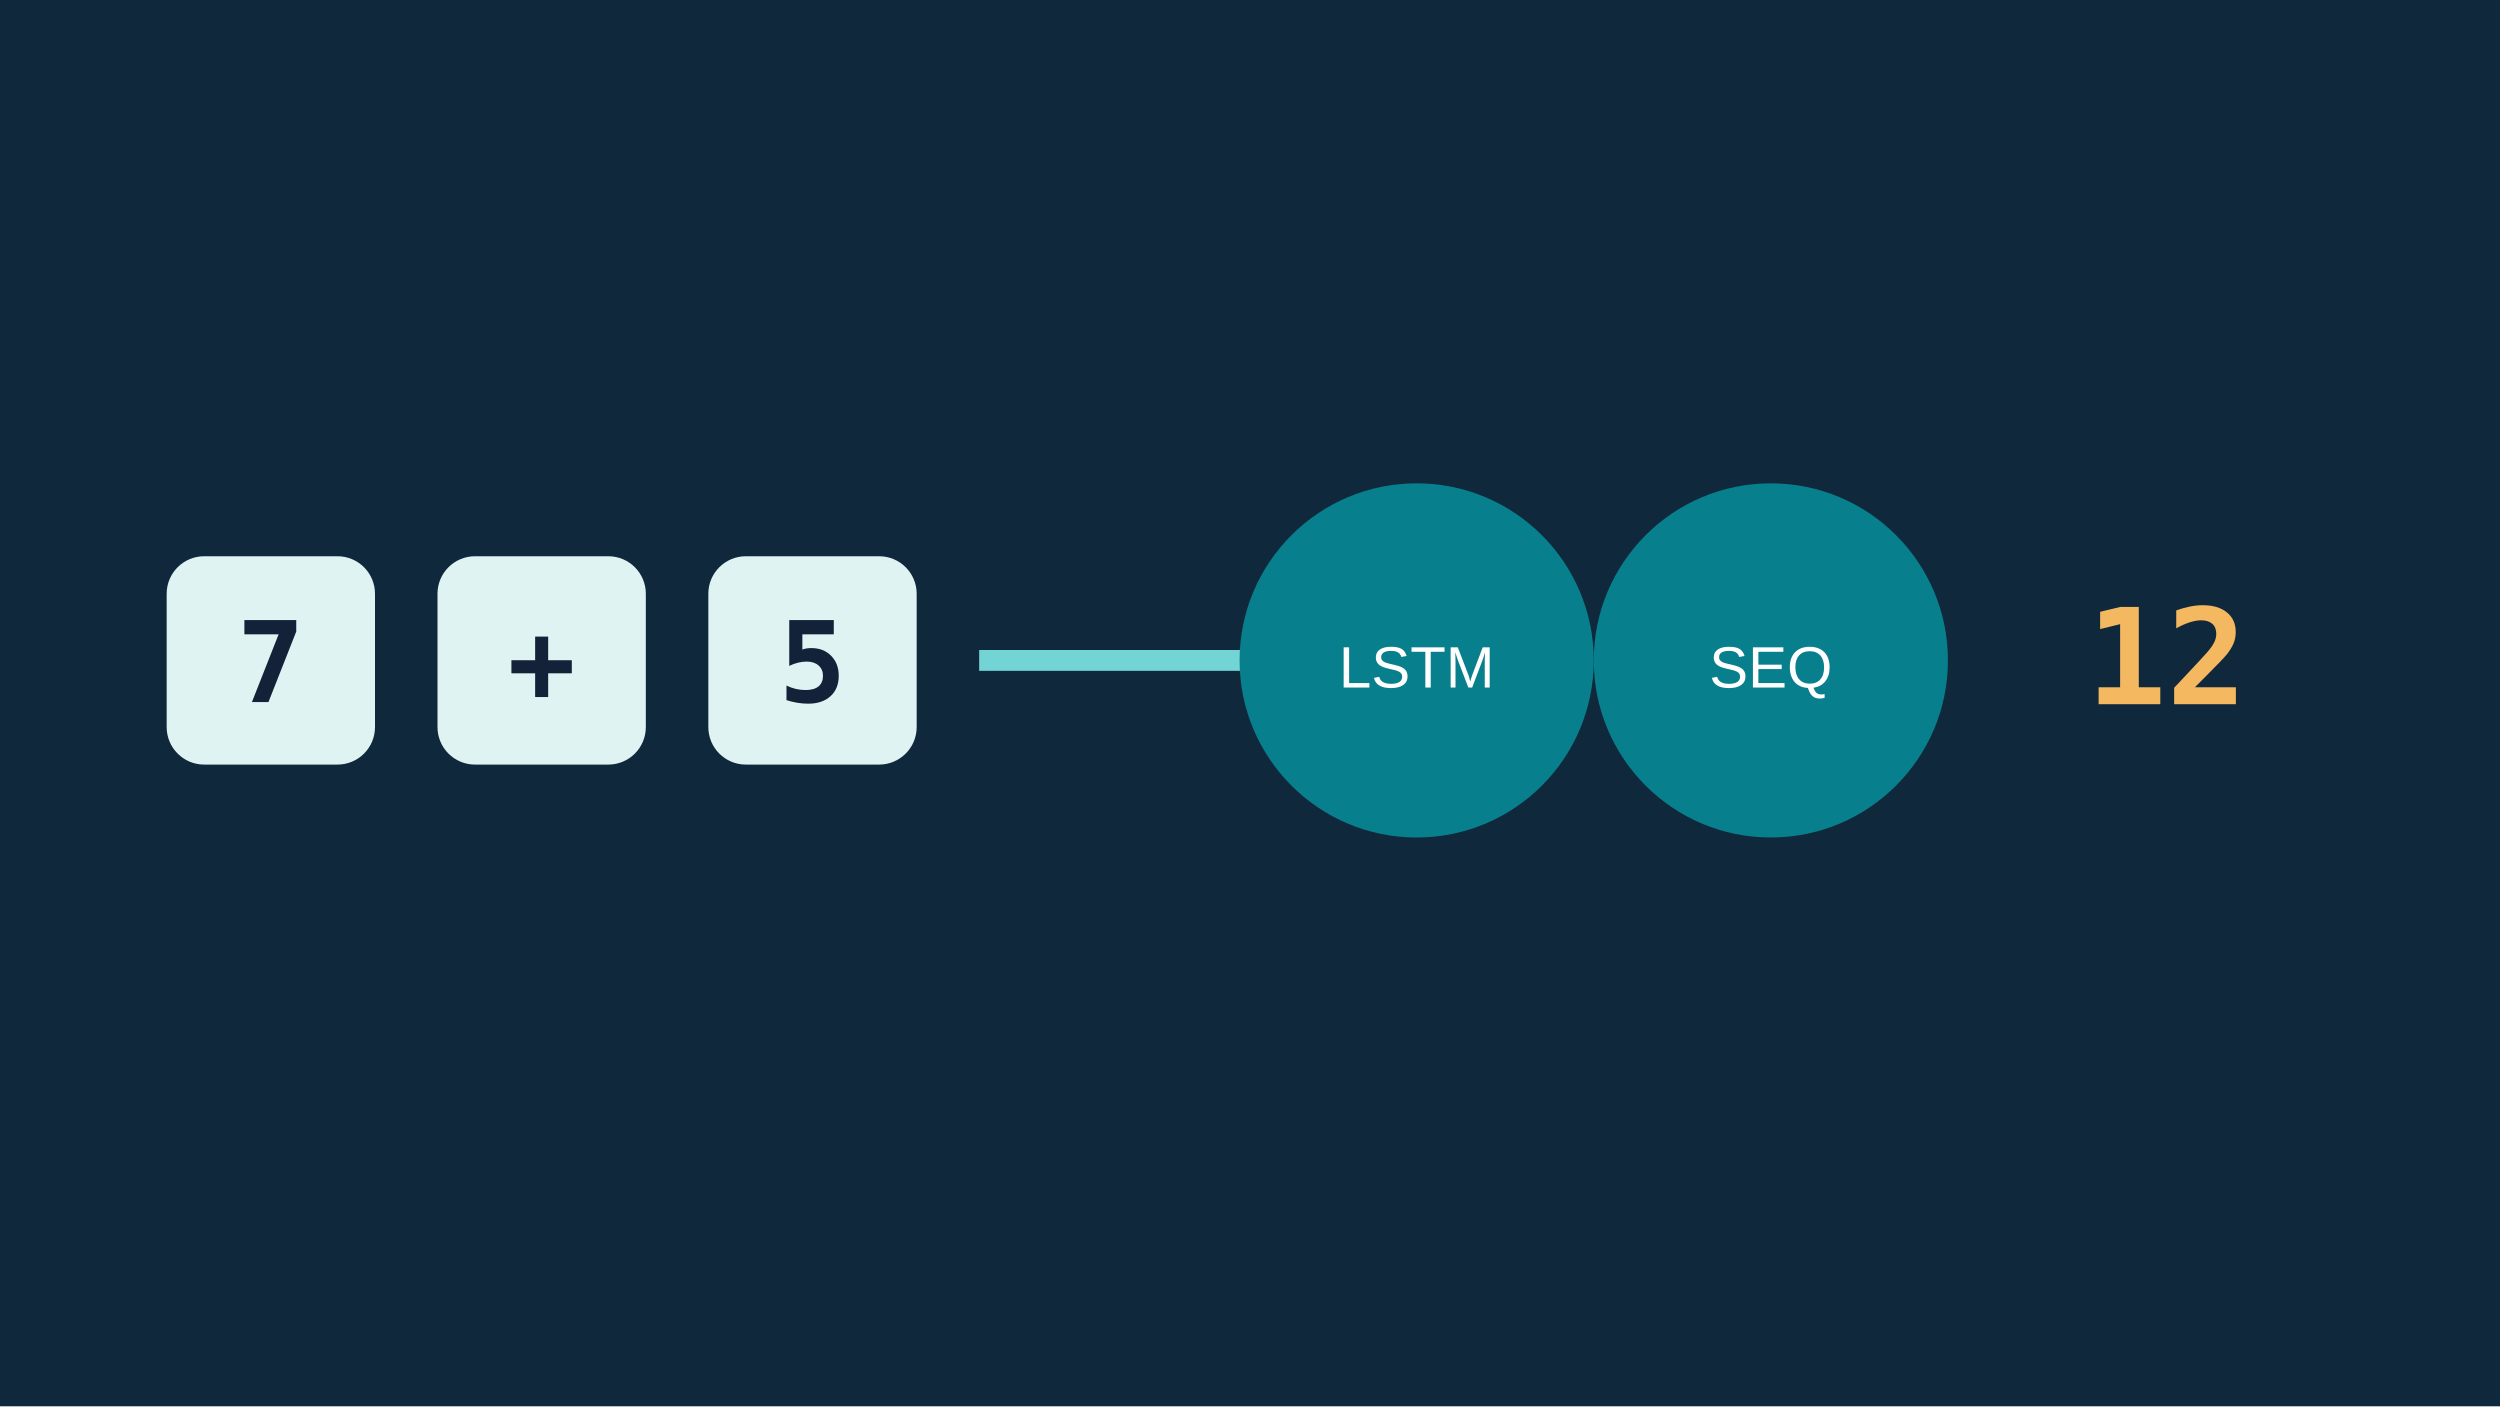
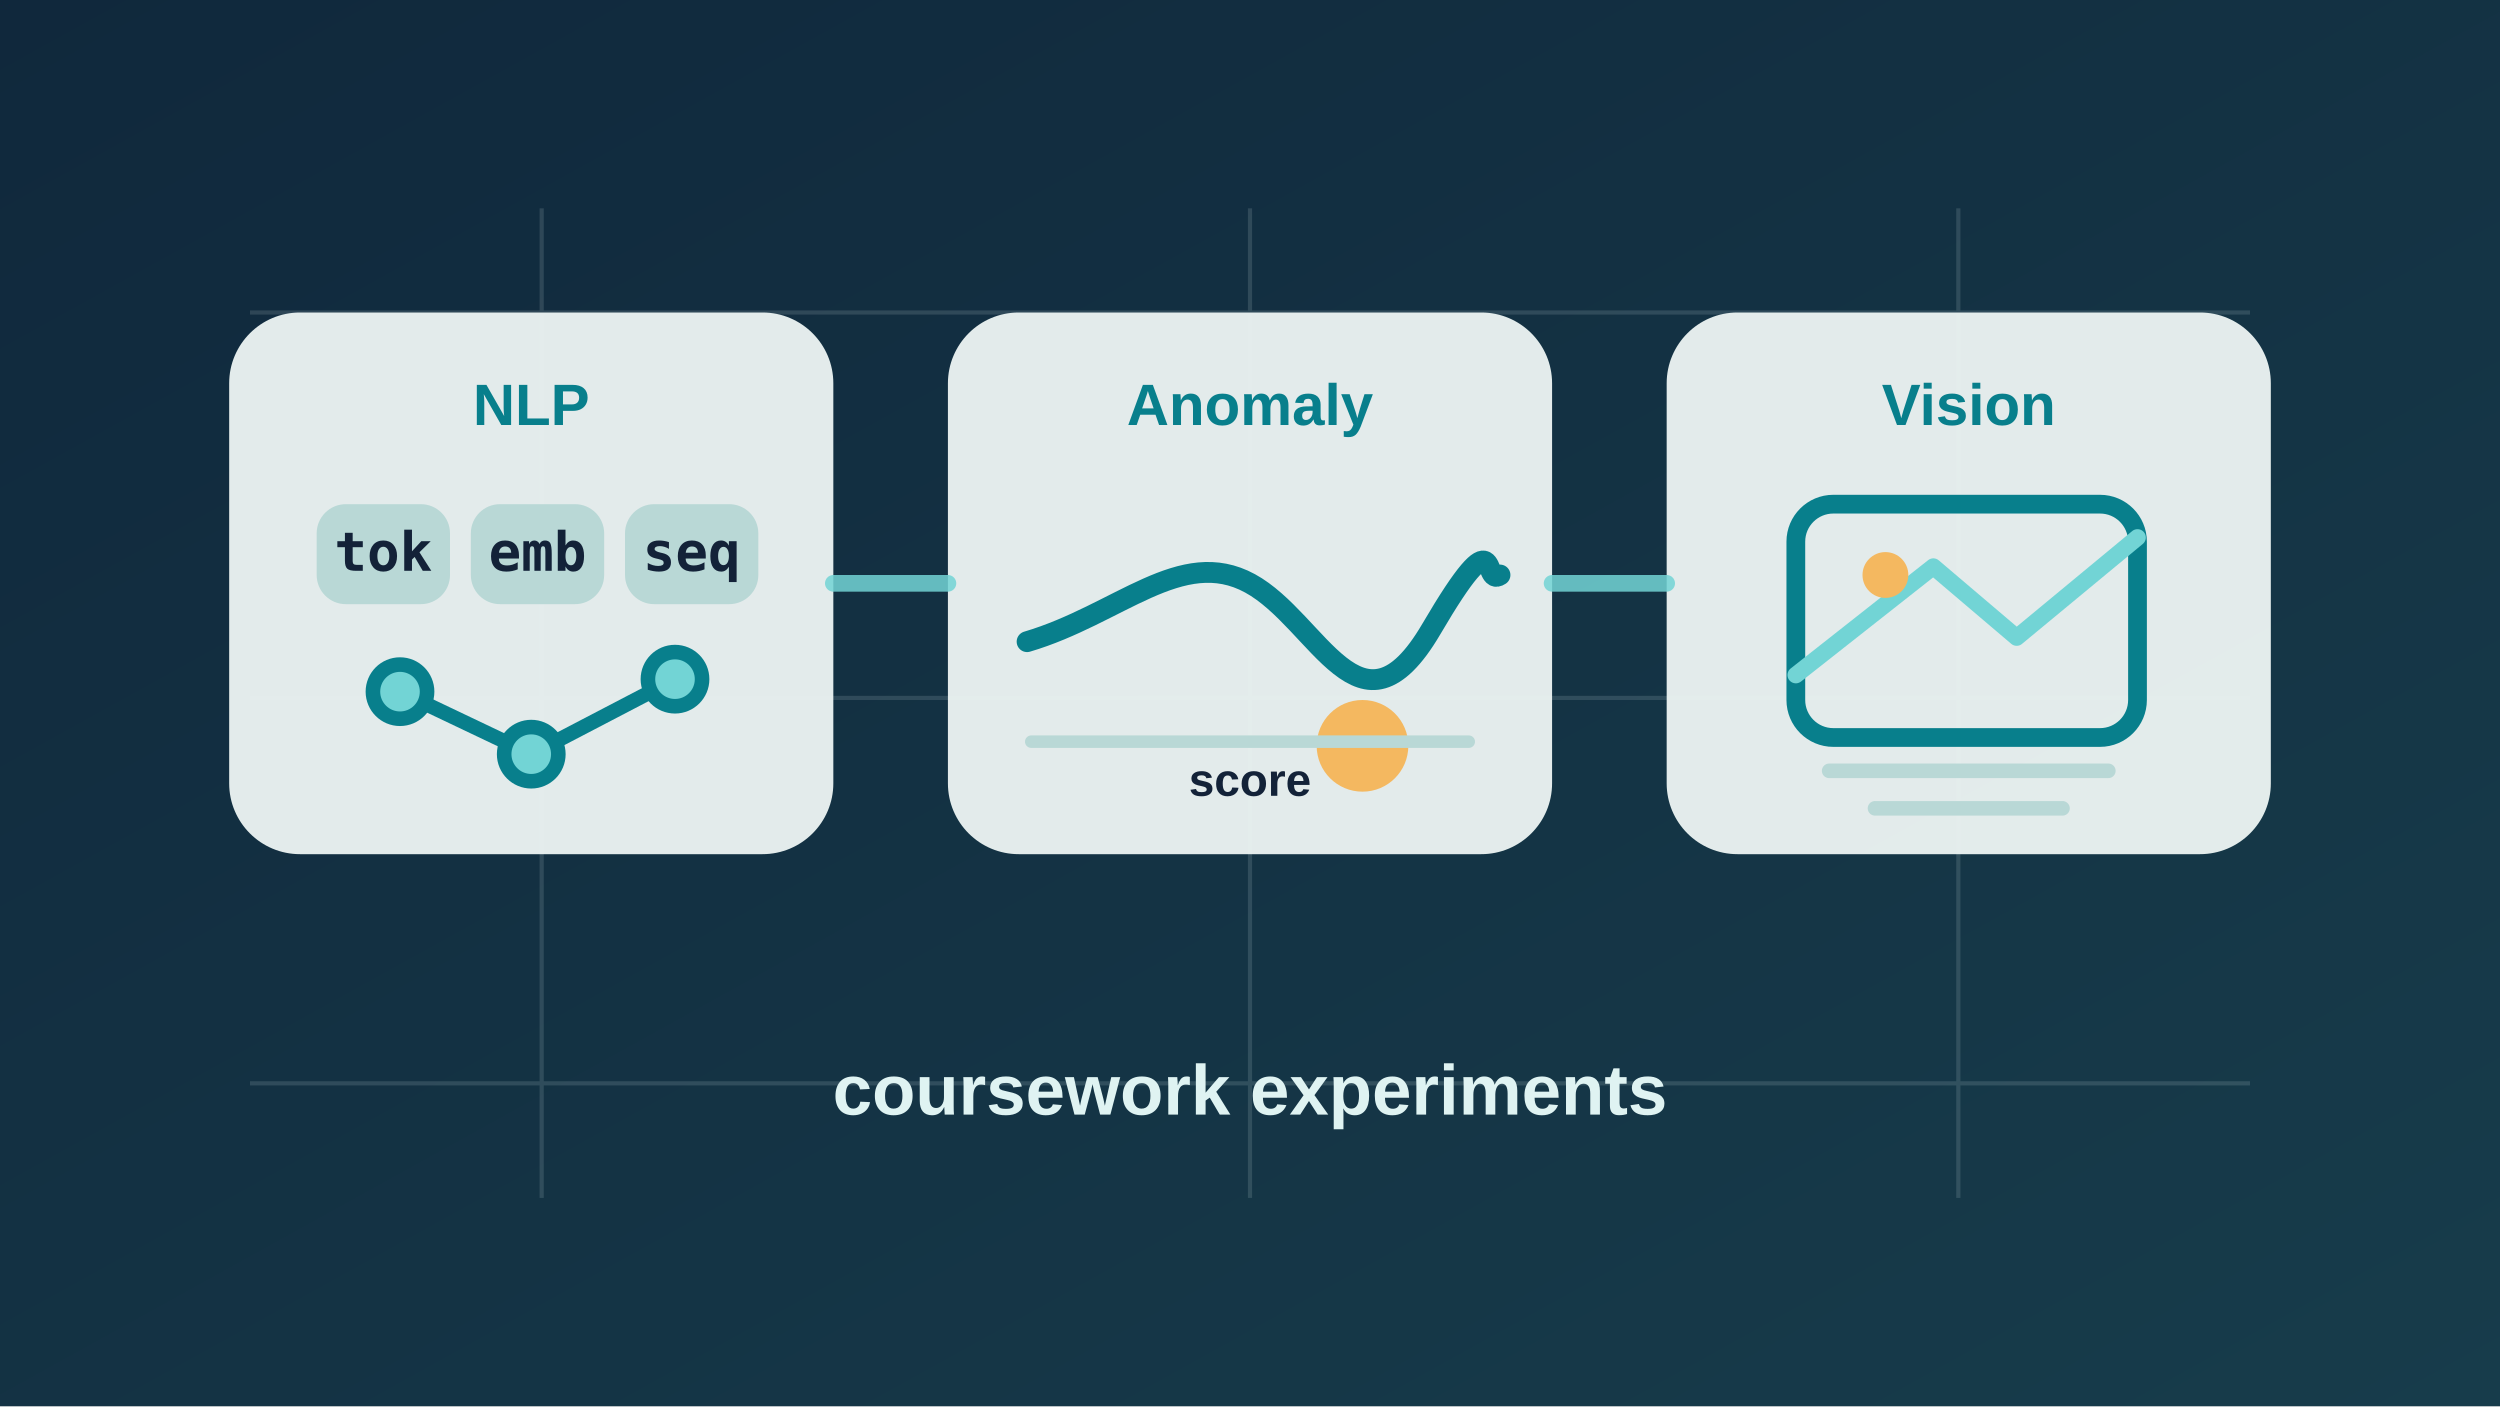
<svg xmlns="http://www.w3.org/2000/svg" viewBox="0 0 1200 675" role="img" aria-labelledby="t d">
-   <rect width="1200" height="675" fill="#10283c" />
-   <g font-family="monospace" font-size="54" font-weight="700" text-anchor="middle">
-     <g fill="#dff3f2">
-       <rect x="80" y="267" width="100" height="100" rx="18" />
-       <rect x="210" y="267" width="100" height="100" rx="18" />
-       <rect x="340" y="267" width="100" height="100" rx="18" />
+   <defs>
+     <linearGradient id="bg" x1="0" x2="1" y1="0" y2="1">
+       <stop offset="0" stop-color="#10283c" />
+       <stop offset="1" stop-color="#173c4b" />
+     </linearGradient>
+   </defs>
+   <rect width="1200" height="675" fill="url(#bg)" />
+   <g opacity=".14" stroke="#dff3f2" stroke-width="2">
+     <path d="M120 150h960M120 335h960M120 520h960" />
+     <path d="M260 100v475M600 100v475M940 100v475" />
+   </g>
+   <g transform="translate(110 150)">
+     <rect width="290" height="260" rx="34" fill="#edf5f3" opacity=".95" />
+     <text x="145" y="54" text-anchor="middle" fill="#087f8c" font-family="Arial, sans-serif" font-size="28" font-weight="700">NLP</text>
+     <g fill="#132238" font-family="monospace" font-size="26" font-weight="700" text-anchor="middle">
+       <rect x="42" y="92" width="64" height="48" rx="14" fill="#b9d8d6" />
+       <rect x="116" y="92" width="64" height="48" rx="14" fill="#b9d8d6" />
+       <rect x="190" y="92" width="64" height="48" rx="14" fill="#b9d8d6" />
+       <text x="74" y="124">tok</text>
+       <text x="148" y="124">emb</text>
+       <text x="222" y="124">seq</text>
    </g>
-     <text x="130" y="337" fill="#132238">7</text>
-     <text x="260" y="337" fill="#132238">+</text>
-     <text x="390" y="337" fill="#132238">5</text>
+     <g stroke="#087f8c" stroke-width="7" fill="#72d4d5">
+       <line x1="82" y1="182" x2="145" y2="212" />
+       <line x1="145" y1="212" x2="214" y2="176" />
+       <circle cx="82" cy="182" r="13" />
+       <circle cx="145" cy="212" r="13" />
+       <circle cx="214" cy="176" r="13" />
+     </g>
  </g>
-   <path d="M470 317h130" stroke="#72d4d5" stroke-width="10" />
-   <g fill="#087f8c">
-     <circle cx="680" cy="317" r="85" />
-     <circle cx="850" cy="317" r="85" />
+   <g transform="translate(455 150)">
+     <rect width="290" height="260" rx="34" fill="#edf5f3" opacity=".95" />
+     <text x="145" y="54" text-anchor="middle" fill="#087f8c" font-family="Arial, sans-serif" font-size="28" font-weight="700">Anomaly</text>
+     <path d="M38 158 C82 145 112 112 145 130 S198 210 232 152 S256 132 265 126" fill="none" stroke="#087f8c" stroke-width="10" stroke-linecap="round" />
+     <circle cx="199" cy="208" r="22" fill="#f4b860" />
+     <path d="M40 206h210" stroke="#b9d8d6" stroke-width="6" stroke-linecap="round" />
+     <text x="145" y="232" text-anchor="middle" fill="#132238" font-family="Arial, sans-serif" font-size="22" font-weight="700">score</text>
  </g>
-   <path d="M765 317h0" stroke="#f4b860" stroke-width="14" />
-   <text x="680" y="330" text-anchor="middle" fill="#fff" font-family="Arial" font-size="28">LSTM</text>
-   <text x="850" y="330" text-anchor="middle" fill="#fff" font-family="Arial" font-size="28">SEQ</text>
-   <text x="1040" y="338" text-anchor="middle" fill="#f4b860" font-family="monospace" font-size="64" font-weight="800">12</text>
+   <g transform="translate(800 150)">
+     <rect width="290" height="260" rx="34" fill="#edf5f3" opacity=".95" />
+     <text x="145" y="54" text-anchor="middle" fill="#087f8c" font-family="Arial, sans-serif" font-size="28" font-weight="700">Vision</text>
+     <rect x="62" y="92" width="164" height="112" rx="18" fill="none" stroke="#087f8c" stroke-width="9" />
+     <path d="M62 174 128 122 168 156 226 108" fill="none" stroke="#72d4d5" stroke-width="8" stroke-linecap="round" stroke-linejoin="round" />
+     <circle cx="105" cy="126" r="11" fill="#f4b860" />
+     <path d="M78 220h134M100 238h90" stroke="#b9d8d6" stroke-width="7" stroke-linecap="round" />
+   </g>
+   <g stroke="#72d4d5" stroke-width="8" stroke-linecap="round" opacity=".85">
+     <path d="M400 280h55" />
+     <path d="M745 280h55" />
+   </g>
+   <text x="600" y="535" text-anchor="middle" fill="#dff3f2" font-family="Arial, sans-serif" font-size="34" font-weight="700">coursework experiments</text>
</svg>
